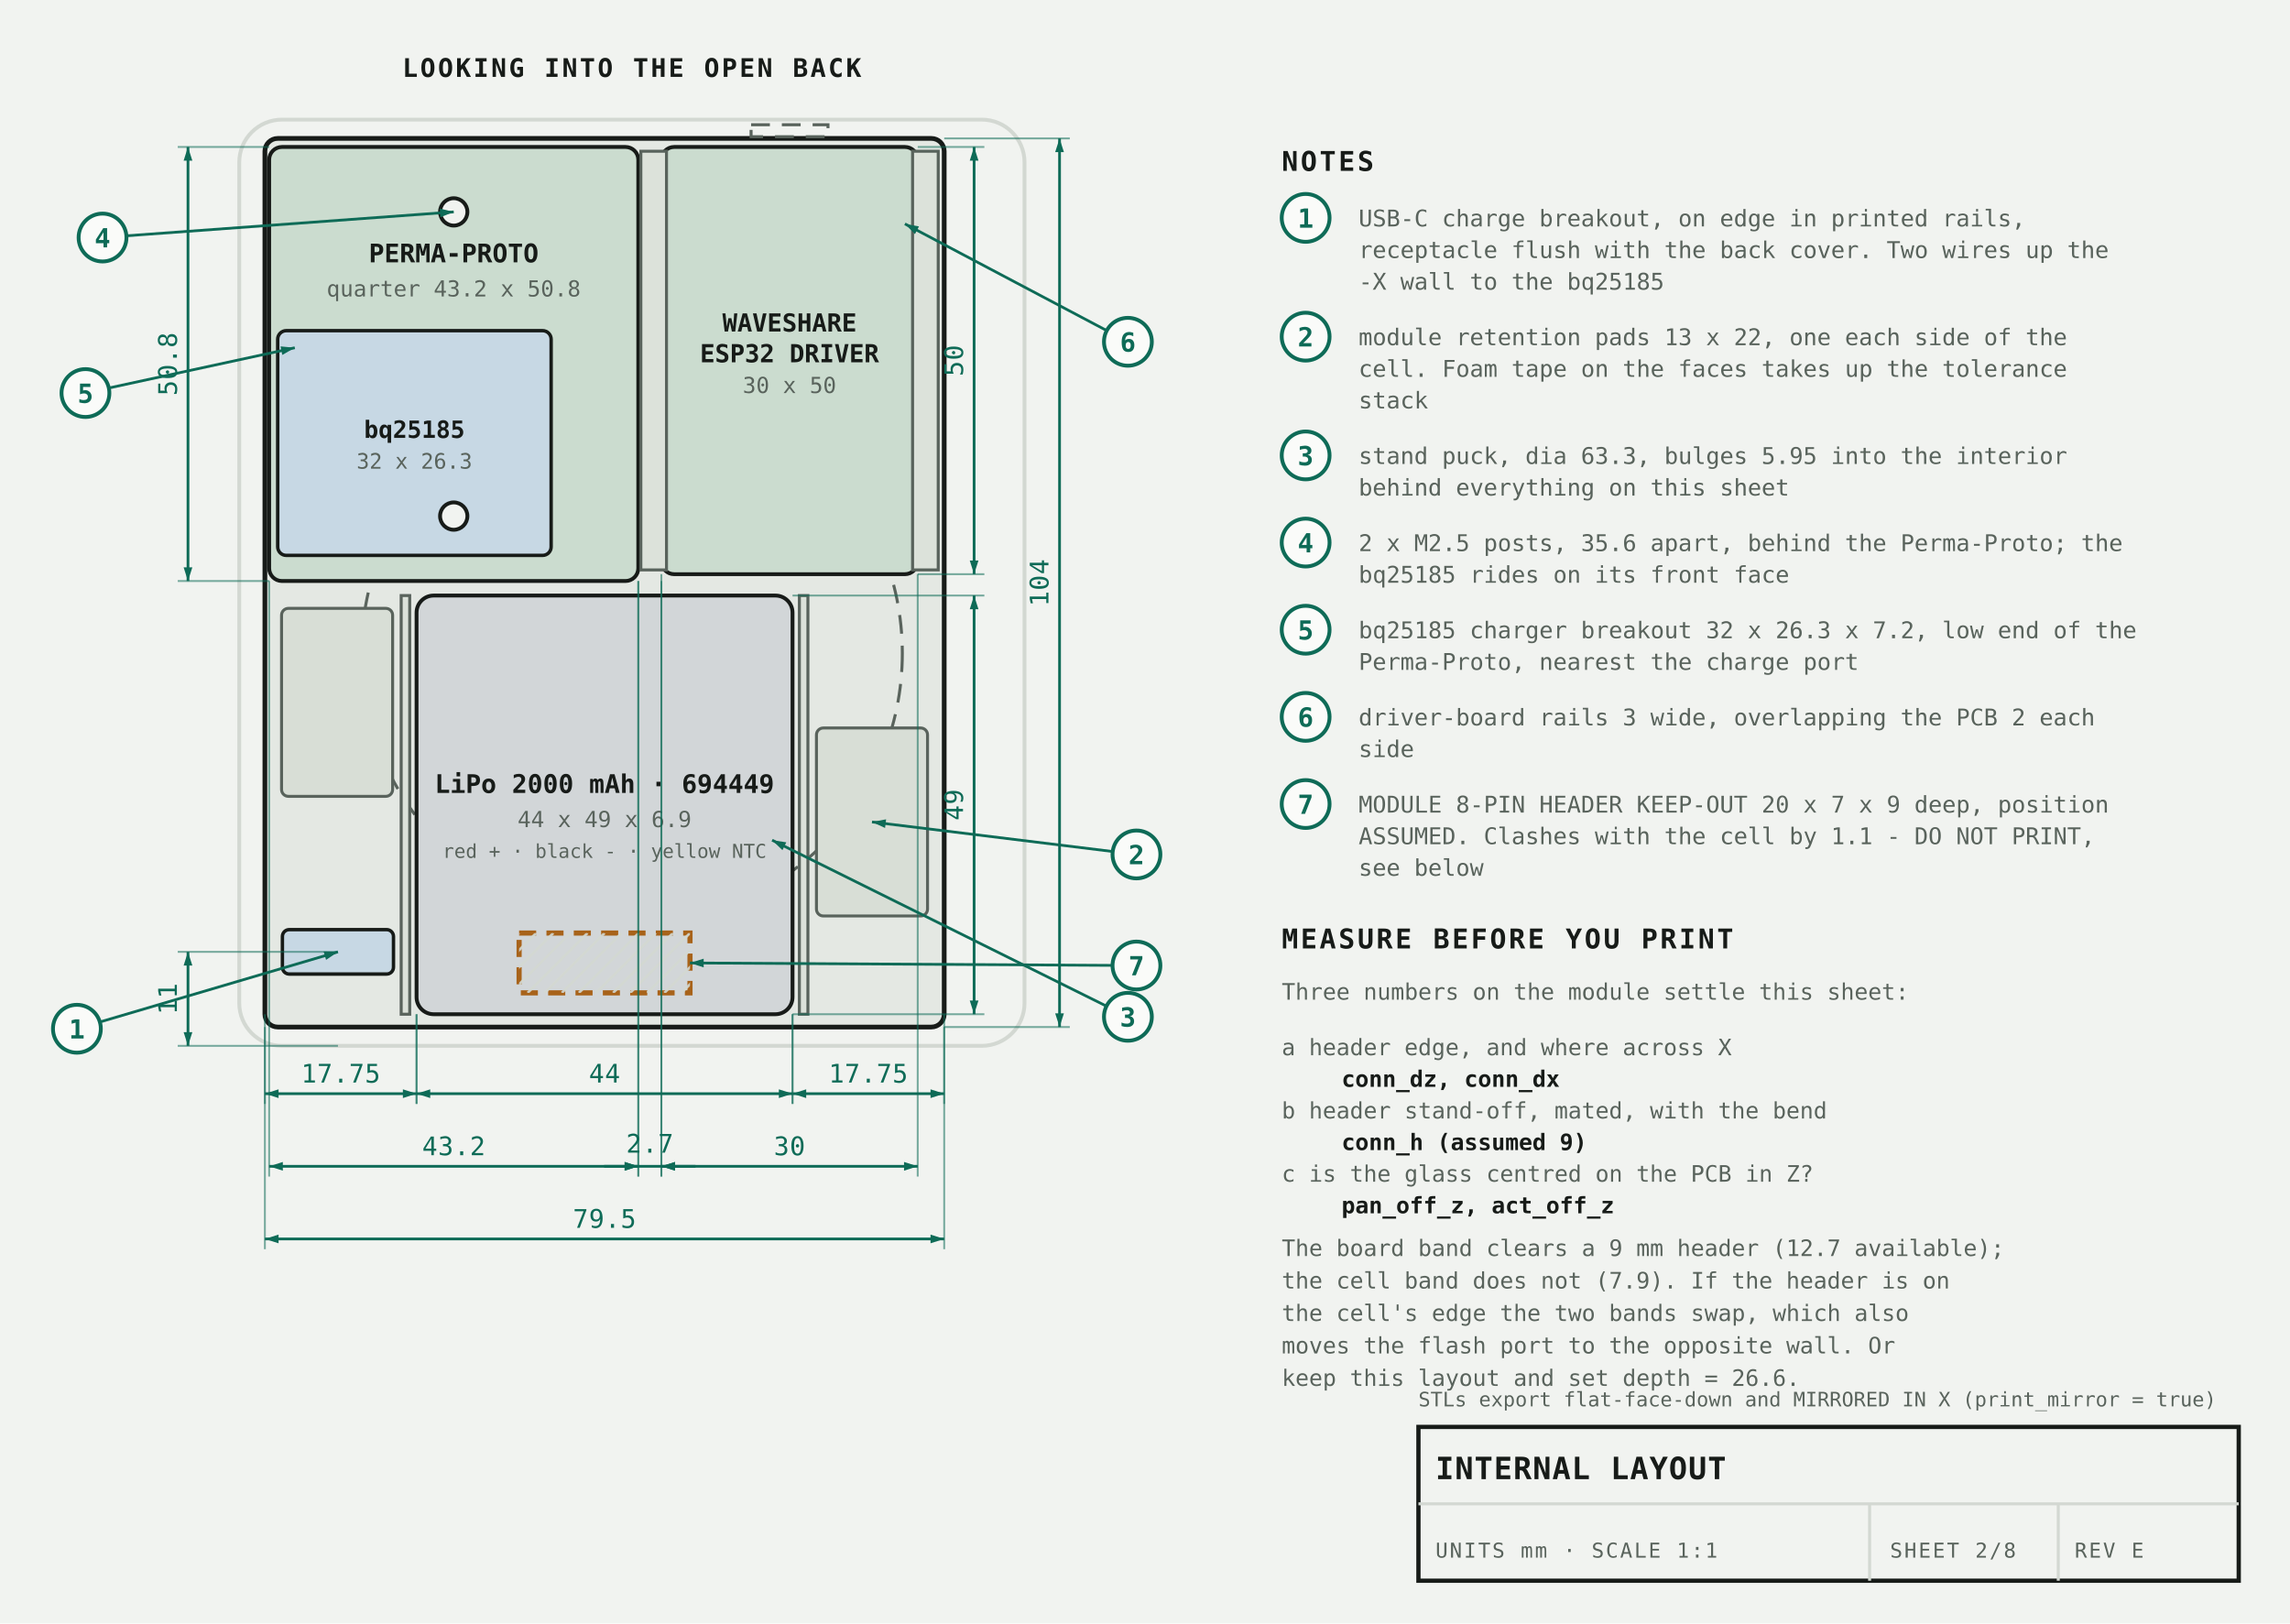
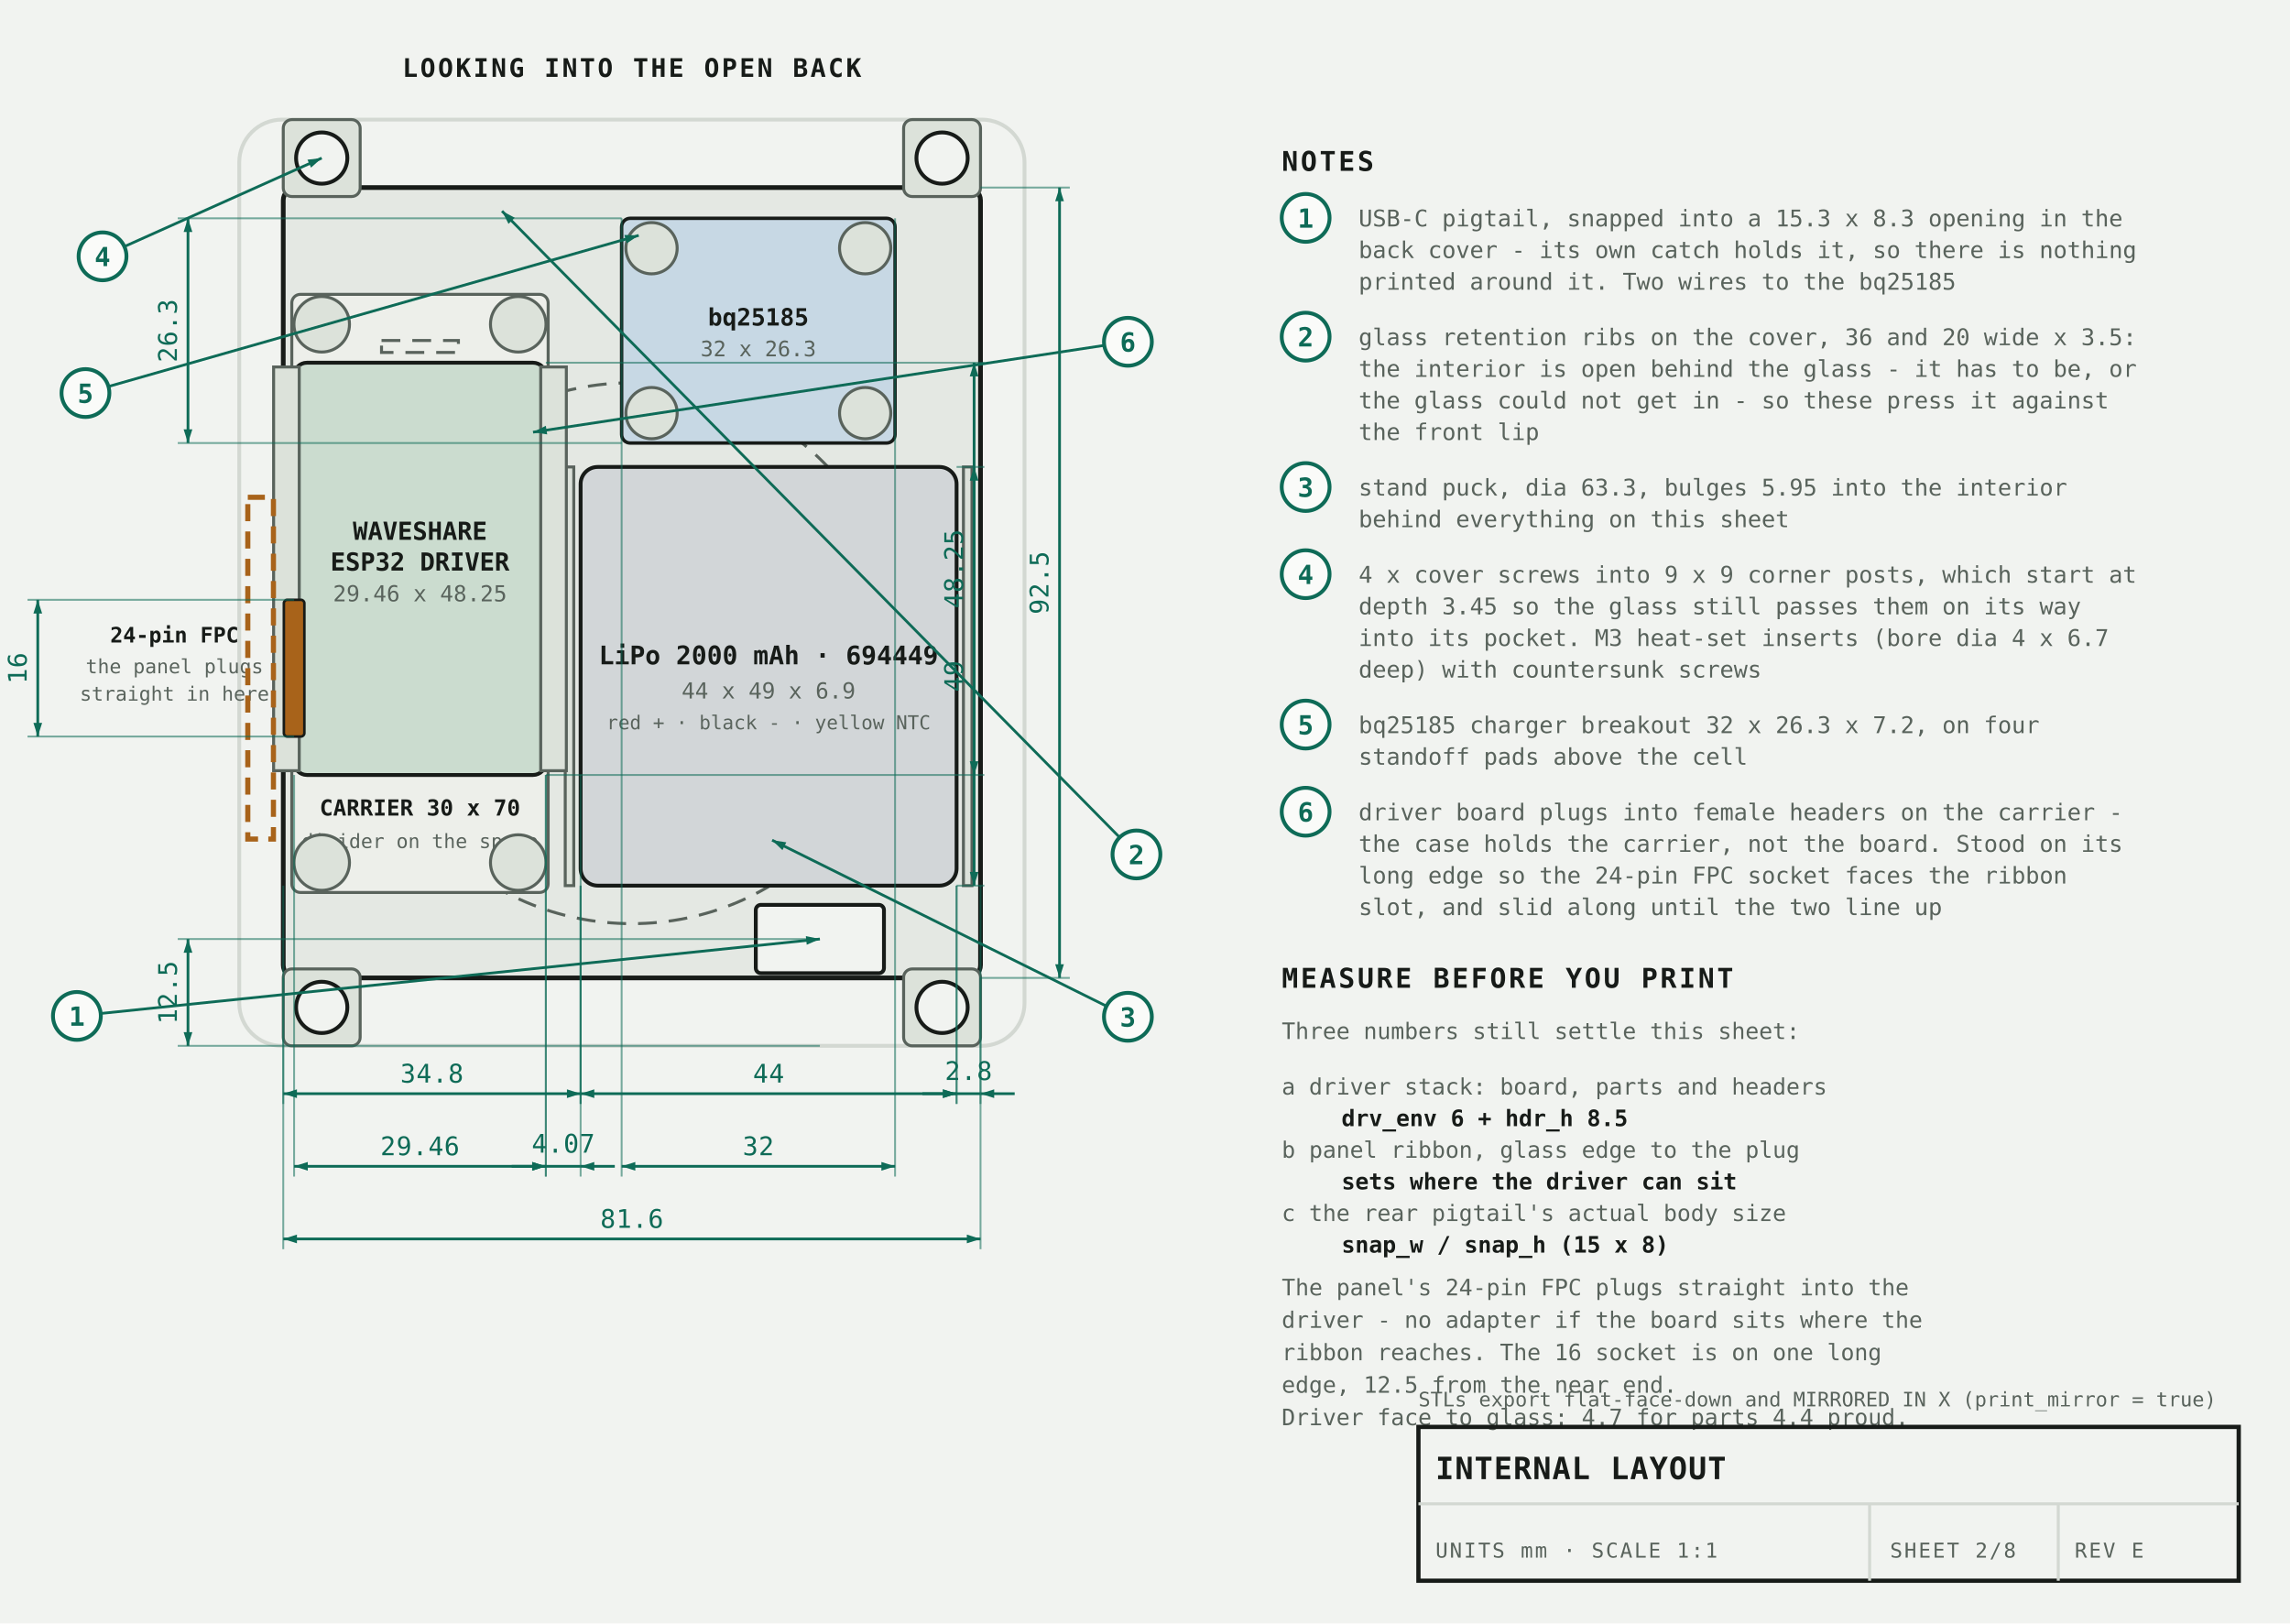
<svg xmlns="http://www.w3.org/2000/svg" class="dwg" width="1072" height="760" id="s2" viewBox="0 0 268 190" role="img">
  <style>
svg{font-family:"IBM Plex Mono",ui-monospace,monospace}
.bg{fill:#F1F3F0;stroke:none}
.part{fill:#E4E8E3;stroke:#171B18;stroke-width:.55}
.edge{fill:none;stroke:#171B18;stroke-width:.5}
.inkline{fill:none;stroke:#171B18;stroke-width:1.1}
.ghost{fill:none;stroke:#D3D8D2;stroke-width:.45}
.hid{fill:none;stroke:#59635C;stroke-width:.35;stroke-dasharray:2.2 1.4}
.cl{fill:none;stroke:#59635C;stroke-width:.28;stroke-dasharray:6 1.6 1 1.6;opacity:.75}
.cut{fill:#F1F3F0;stroke:#171B18;stroke-width:.45}
.ink{fill:#171B18;opacity:.86;stroke:none}
.glass{fill:#D9E4E6;stroke:#171B18;stroke-width:.4}
.pcb{fill:#CBDCCF;stroke:#171B18;stroke-width:.45}
.cell{fill:#D2D6D8;stroke:#171B18;stroke-width:.45}
.chg{fill:#C7D8E4;stroke:#171B18;stroke-width:.4}
.plat{fill:#EDEFEA;stroke:#59635C;stroke-width:.35}
.boss{fill:#DCE2DA;stroke:#59635C;stroke-width:.35}
.pad{fill:#D8DED6;stroke:#59635C;stroke-width:.35}
.voidfill{fill:#E7EAE5;stroke:#59635C;stroke-width:.35}
.warn{fill:none;stroke:#A8631A;stroke-width:.6;stroke-dasharray:2 1.2}
.wire{fill:none;stroke:#171B18;stroke-width:.62;stroke-linejoin:round}
.wire.ntc{stroke:#A8631A}
.clash{fill:#A8631A;fill-opacity:.30;stroke:#A8631A;stroke-width:.7}
.clashtxt{fill:#A8631A;font-weight:600;letter-spacing:.02em}
.res{fill:#FAFBF9;stroke:#171B18;stroke-width:.5}
.leg{stroke:#171B18;stroke-width:2.6;stroke-linecap:round;fill:none}
.table{stroke:#59635C;stroke-width:.6}
.com{fill:#A8631A;stroke:#171B18;stroke-width:.3}
.hl{stroke:#D3D8D2;stroke-width:.3;fill:none}
.hatch{opacity:.9}
.dim{fill:none;stroke:#0E6B57;stroke-width:.32}
.ext{fill:none;stroke:#0E6B57;stroke-width:.22;opacity:.55}
.arrow{fill:#0E6B57;stroke:none}
.dimtxt{fill:#0E6B57;letter-spacing:.02em}
.note{fill:#59635C}
.val{fill:#171B18;font-weight:600}
.val.warn{fill:#A8631A;stroke:none}
.balloon{fill:#FAFBF9;stroke:#0E6B57;stroke-width:.45}
.baltxt{fill:#0E6B57;font-weight:600;text-anchor:middle}
.vlabel{fill:#171B18;font-weight:600;letter-spacing:.09em}
.cmp{fill:#171B18;font-weight:600}
.cmpsub{fill:#59635C}
.tbframe{fill:none;stroke:#171B18;stroke-width:.5}
.tbrule{stroke:#D3D8D2;stroke-width:.35;fill:none}
.tbname{fill:#171B18;font-weight:700;letter-spacing:.03em}
.tbmeta{fill:#59635C;letter-spacing:.09em}
@media (prefers-color-scheme:dark){
svg{font-family:"IBM Plex Mono",ui-monospace,monospace}
.bg{fill:#0F1211;stroke:none}
.part{fill:#232A26;stroke:#E8ECE7;stroke-width:.55}
.edge{fill:none;stroke:#E8ECE7;stroke-width:.5}
.inkline{fill:none;stroke:#E8ECE7;stroke-width:1.1}
.ghost{fill:none;stroke:#2C332E;stroke-width:.45}
.hid{fill:none;stroke:#93A099;stroke-width:.35;stroke-dasharray:2.2 1.4}
.cl{fill:none;stroke:#93A099;stroke-width:.28;stroke-dasharray:6 1.6 1 1.6;opacity:.75}
.cut{fill:#0F1211;stroke:#E8ECE7;stroke-width:.45}
.ink{fill:#E8ECE7;opacity:.86;stroke:none}
.glass{fill:#243233;stroke:#E8ECE7;stroke-width:.4}
.pcb{fill:#1F3327;stroke:#E8ECE7;stroke-width:.45}
.cell{fill:#2A3033;stroke:#E8ECE7;stroke-width:.45}
.chg{fill:#1E2E3A;stroke:#E8ECE7;stroke-width:.4}
.plat{fill:#1C221E;stroke:#93A099;stroke-width:.35}
.boss{fill:#28302B;stroke:#93A099;stroke-width:.35}
.pad{fill:#2A322C;stroke:#93A099;stroke-width:.35}
.voidfill{fill:#101413;stroke:#93A099;stroke-width:.35}
.warn{fill:none;stroke:#E0A64B;stroke-width:.6;stroke-dasharray:2 1.2}
.wire{fill:none;stroke:#E8ECE7;stroke-width:.62;stroke-linejoin:round}
.wire.ntc{stroke:#E0A64B}
.clash{fill:#E0A64B;fill-opacity:.30;stroke:#E0A64B;stroke-width:.7}
.clashtxt{fill:#E0A64B;font-weight:600;letter-spacing:.02em}
.res{fill:#171B18;stroke:#E8ECE7;stroke-width:.5}
.leg{stroke:#E8ECE7;stroke-width:2.6;stroke-linecap:round;fill:none}
.table{stroke:#93A099;stroke-width:.6}
.com{fill:#E0A64B;stroke:#E8ECE7;stroke-width:.3}
.hl{stroke:#2C332E;stroke-width:.3;fill:none}
.hatch{opacity:.9}
.dim{fill:none;stroke:#57CFA9;stroke-width:.32}
.ext{fill:none;stroke:#57CFA9;stroke-width:.22;opacity:.55}
.arrow{fill:#57CFA9;stroke:none}
.dimtxt{fill:#57CFA9;letter-spacing:.02em}
.note{fill:#93A099}
.val{fill:#E8ECE7;font-weight:600}
.val.warn{fill:#E0A64B;stroke:none}
.balloon{fill:#171B18;stroke:#57CFA9;stroke-width:.45}
.baltxt{fill:#57CFA9;font-weight:600;text-anchor:middle}
.vlabel{fill:#E8ECE7;font-weight:600;letter-spacing:.09em}
.cmp{fill:#E8ECE7;font-weight:600}
.cmpsub{fill:#93A099}
.tbframe{fill:none;stroke:#E8ECE7;stroke-width:.5}
.tbrule{stroke:#2C332E;stroke-width:.35;fill:none}
.tbname{fill:#E8ECE7;font-weight:700;letter-spacing:.03em}
.tbmeta{fill:#93A099;letter-spacing:.09em}
}</style>
  <rect class="bg" x="0" y="0" width="268" height="190" />
  <rect class="ghost" x="28.00" y="14.00" width="91.90" height="108.40" rx="5.00" />
-   <rect class="part" x="31.00" y="16.20" width="79.50" height="104.00" rx="1.50" />
+   <rect class="part" x="33.15" y="21.95" width="81.60" height="92.50" rx="1.50" />
  <circle class="hid" cx="73.95" cy="76.45" r="31.65" />
-   <rect class="cell" x="48.75" y="69.70" width="44.00" height="49.00" rx="2.00" />
-   <text class="cmp" x="70.75" y="92.80" text-anchor="middle" font-size="3.0">LiPo 2000 mAh  ·  694449</text>
-   <text class="cmpsub" x="70.75" y="96.80" text-anchor="middle" font-size="2.6">44 x 49 x 6.9</text>
-   <text class="cmpsub" x="70.75" y="100.40" text-anchor="middle" font-size="2.25">red +  ·  black -  ·  yellow NTC</text>
-   <rect class="boss" x="46.95" y="69.70" width="1.00" height="49.00" rx="0.00" />
-   <rect class="boss" x="93.55" y="69.70" width="1.00" height="49.00" rx="0.00" />
-   <rect class="pcb" x="31.50" y="17.20" width="43.20" height="50.80" rx="1.50" />
-   <text class="cmp" x="53.10" y="30.70" text-anchor="middle" font-size="3.0">PERMA-PROTO</text>
-   <text class="cmpsub" x="53.10" y="34.70" text-anchor="middle" font-size="2.6">quarter 43.2 x 50.8</text>
-   <rect class="chg" x="32.50" y="38.70" width="32.00" height="26.30" rx="1.00" />
-   <text class="cmp" x="48.50" y="51.25" text-anchor="middle" font-size="2.8">bq25185</text>
-   <text class="cmpsub" x="48.50" y="54.85" text-anchor="middle" font-size="2.5">32 x 26.3</text>
-   <circle class="cut" cx="53.10" cy="60.40" r="1.60" />
-   <circle class="cut" cx="53.10" cy="24.80" r="1.60" />
-   <rect class="pcb" x="77.40" y="17.20" width="30.00" height="50.00" rx="1.50" />
-   <text class="cmp" x="92.40" y="38.80" text-anchor="middle" font-size="2.9">WAVESHARE</text>
-   <text class="cmp" x="92.40" y="42.40" text-anchor="middle" font-size="2.9">ESP32 DRIVER</text>
-   <text class="cmpsub" x="92.40" y="46.00" text-anchor="middle" font-size="2.6">30 x 50</text>
-   <rect class="hid" x="87.90" y="14.60" width="9.00" height="1.40" rx="0.00" />
-   <rect class="boss" x="75.00" y="17.70" width="3.00" height="49.00" rx="0.00" />
-   <rect class="boss" x="106.80" y="17.70" width="3.00" height="49.00" rx="0.00" />
-   <rect class="pad" x="32.95" y="71.20" width="13.00" height="22.00" rx="0.80" />
-   <rect class="pad" x="95.55" y="85.20" width="13.00" height="22.00" rx="0.80" />
-   <rect class="chg" x="33.05" y="108.80" width="13.00" height="5.20" rx="0.80" />
-   <rect class="warn" x="60.75" y="109.20" width="20.00" height="7.00" rx="0.00" />
-   <g class="hatch" clip-path="url(#c52214)">
-     <clipPath id="c52214">
-       <rect x="60.75" y="109.20" width="20.00" height="7.00" />
-     </clipPath>
-     <line class="hl" x1="53.75" y1="116.20" x2="60.75" y2="109.20" />
-     <line class="hl" x1="55.75" y1="116.20" x2="62.75" y2="109.20" />
-     <line class="hl" x1="57.75" y1="116.20" x2="64.75" y2="109.20" />
-     <line class="hl" x1="59.75" y1="116.20" x2="66.75" y2="109.20" />
-     <line class="hl" x1="61.75" y1="116.20" x2="68.75" y2="109.20" />
-     <line class="hl" x1="63.75" y1="116.20" x2="70.75" y2="109.20" />
-     <line class="hl" x1="65.75" y1="116.20" x2="72.75" y2="109.20" />
-     <line class="hl" x1="67.75" y1="116.20" x2="74.75" y2="109.20" />
-     <line class="hl" x1="69.75" y1="116.20" x2="76.75" y2="109.20" />
-     <line class="hl" x1="71.75" y1="116.20" x2="78.75" y2="109.20" />
-     <line class="hl" x1="73.75" y1="116.20" x2="80.75" y2="109.20" />
-     <line class="hl" x1="75.75" y1="116.20" x2="82.75" y2="109.20" />
-     <line class="hl" x1="77.75" y1="116.20" x2="84.75" y2="109.20" />
-     <line class="hl" x1="79.75" y1="116.20" x2="86.75" y2="109.20" />
-   </g>
-   <line class="ext" x1="31.00" y1="118.70" x2="31.00" y2="129.20" />
-   <line class="ext" x1="48.75" y1="118.70" x2="48.75" y2="129.20" />
-   <line class="dim" x1="31.00" y1="128.00" x2="48.75" y2="128.00" />
-   <path class="arrow" d="M31.00,128.00 L32.60,127.49 L32.60,128.51 Z" />
-   <path class="arrow" d="M48.75,128.00 L47.15,128.51 L47.15,127.49 Z" />
-   <text class="dimtxt" x="39.88" y="126.70" text-anchor="middle" font-size="3.0">17.75</text>
-   <line class="ext" x1="48.75" y1="118.70" x2="48.75" y2="129.20" />
-   <line class="ext" x1="92.75" y1="118.70" x2="92.75" y2="129.20" />
-   <line class="dim" x1="48.75" y1="128.00" x2="92.75" y2="128.00" />
-   <path class="arrow" d="M48.75,128.00 L50.35,127.49 L50.35,128.51 Z" />
-   <path class="arrow" d="M92.75,128.00 L91.15,128.51 L91.15,127.49 Z" />
-   <text class="dimtxt" x="70.75" y="126.70" text-anchor="middle" font-size="3.0">44</text>
-   <line class="ext" x1="92.75" y1="118.70" x2="92.75" y2="129.20" />
-   <line class="ext" x1="110.50" y1="118.70" x2="110.50" y2="129.20" />
-   <line class="dim" x1="92.75" y1="128.00" x2="110.50" y2="128.00" />
-   <path class="arrow" d="M92.75,128.00 L94.35,127.49 L94.35,128.51 Z" />
-   <path class="arrow" d="M110.50,128.00 L108.90,128.51 L108.90,127.49 Z" />
-   <text class="dimtxt" x="101.62" y="126.70" text-anchor="middle" font-size="3.0">17.75</text>
-   <line class="ext" x1="31.50" y1="68.00" x2="31.50" y2="137.70" />
-   <line class="ext" x1="74.70" y1="68.00" x2="74.70" y2="137.70" />
-   <line class="dim" x1="31.50" y1="136.50" x2="74.70" y2="136.50" />
-   <path class="arrow" d="M31.50,136.50 L33.10,135.99 L33.10,137.01 Z" />
-   <path class="arrow" d="M74.70,136.50 L73.10,137.01 L73.10,135.99 Z" />
-   <text class="dimtxt" x="53.10" y="135.20" text-anchor="middle" font-size="3.0">43.2</text>
-   <line class="ext" x1="74.70" y1="68.00" x2="74.70" y2="137.70" />
-   <line class="ext" x1="77.40" y1="68.00" x2="77.40" y2="137.70" />
-   <line class="dim" x1="74.70" y1="136.50" x2="77.40" y2="136.50" />
-   <line class="dim" x1="70.70" y1="136.50" x2="74.70" y2="136.50" />
-   <line class="dim" x1="77.40" y1="136.50" x2="81.40" y2="136.50" />
-   <path class="arrow" d="M74.70,136.50 L73.10,137.01 L73.10,135.99 Z" />
-   <path class="arrow" d="M77.40,136.50 L79.00,135.99 L79.00,137.01 Z" />
-   <text class="dimtxt" x="76.05" y="134.90" text-anchor="middle" font-size="3.0">2.7</text>
-   <line class="ext" x1="77.40" y1="67.20" x2="77.40" y2="137.70" />
-   <line class="ext" x1="107.40" y1="67.20" x2="107.40" y2="137.70" />
-   <line class="dim" x1="77.40" y1="136.50" x2="107.40" y2="136.50" />
-   <path class="arrow" d="M77.40,136.50 L79.00,135.99 L79.00,137.01 Z" />
-   <path class="arrow" d="M107.40,136.50 L105.80,137.01 L105.80,135.99 Z" />
-   <text class="dimtxt" x="92.40" y="135.20" text-anchor="middle" font-size="3.0">30</text>
-   <line class="ext" x1="31.00" y1="120.20" x2="31.00" y2="146.20" />
-   <line class="ext" x1="110.50" y1="120.20" x2="110.50" y2="146.20" />
-   <line class="dim" x1="31.00" y1="145.00" x2="110.50" y2="145.00" />
-   <path class="arrow" d="M31.00,145.00 L32.60,144.49 L32.60,145.51 Z" />
-   <path class="arrow" d="M110.50,145.00 L108.90,145.51 L108.90,144.49 Z" />
-   <text class="dimtxt" x="70.75" y="143.70" text-anchor="middle" font-size="3.0">79.5</text>
-   <line class="ext" x1="31.50" y1="17.20" x2="20.80" y2="17.20" />
-   <line class="ext" x1="31.50" y1="68.00" x2="20.80" y2="68.00" />
-   <line class="dim" x1="22.00" y1="17.20" x2="22.00" y2="68.00" />
-   <path class="arrow" d="M22.00,17.20 L22.51,18.80 L21.49,18.80 Z" />
-   <path class="arrow" d="M22.00,68.00 L21.49,66.40 L22.51,66.40 Z" />
-   <text class="dimtxt" x="20.70" y="42.60" text-anchor="middle" font-size="3.0" transform="rotate(-90 20.70 42.60)">50.8</text>
-   <line class="ext" x1="39.55" y1="111.40" x2="20.80" y2="111.40" />
-   <line class="ext" x1="39.55" y1="122.40" x2="20.80" y2="122.40" />
-   <line class="dim" x1="22.00" y1="111.40" x2="22.00" y2="122.40" />
-   <path class="arrow" d="M22.00,111.40 L22.51,113.00 L21.49,113.00 Z" />
+   <rect class="cell" x="67.95" y="54.65" width="44.00" height="49.00" rx="2.00" />
+   <text class="cmp" x="89.95" y="77.75" text-anchor="middle" font-size="3.0">LiPo 2000 mAh  ·  694449</text>
+   <text class="cmpsub" x="89.95" y="81.75" text-anchor="middle" font-size="2.6">44 x 49 x 6.9</text>
+   <text class="cmpsub" x="89.95" y="85.35" text-anchor="middle" font-size="2.25">red +  ·  black -  ·  yellow NTC</text>
+   <rect class="boss" x="66.15" y="54.65" width="1.00" height="49.00" rx="0.00" />
+   <rect class="boss" x="112.75" y="54.65" width="1.00" height="49.00" rx="0.00" />
+   <rect class="chg" x="72.75" y="25.55" width="32.00" height="26.30" rx="1.00" />
+   <text class="cmp" x="88.75" y="38.10" text-anchor="middle" font-size="2.8">bq25185</text>
+   <text class="cmpsub" x="88.75" y="41.70" text-anchor="middle" font-size="2.5">32 x 26.3</text>
+   <circle class="boss" cx="76.25" cy="48.35" r="3.00" />
+   <circle class="boss" cx="76.25" cy="29.05" r="3.00" />
+   <circle class="boss" cx="101.25" cy="48.35" r="3.00" />
+   <circle class="boss" cx="101.25" cy="29.05" r="3.00" />
+   <rect class="plat" x="34.15" y="34.45" width="30.00" height="70.00" rx="1.00" />
+   <text class="cmp" x="49.15" y="95.45" text-anchor="middle" font-size="2.6">CARRIER 30 x 70</text>
+   <text class="cmpsub" x="49.15" y="99.25" text-anchor="middle" font-size="2.3">divider on the spare</text>
+   <circle class="boss" cx="37.65" cy="100.95" r="3.25" />
+   <circle class="boss" cx="37.65" cy="37.95" r="3.25" />
+   <circle class="boss" cx="60.65" cy="100.95" r="3.25" />
+   <circle class="boss" cx="60.65" cy="37.95" r="3.25" />
+   <rect class="pcb" x="34.42" y="42.45" width="29.46" height="48.25" rx="1.50" />
+   <text class="cmp" x="49.15" y="63.18" text-anchor="middle" font-size="2.9">WAVESHARE</text>
+   <text class="cmp" x="49.15" y="66.78" text-anchor="middle" font-size="2.9">ESP32 DRIVER</text>
+   <text class="cmpsub" x="49.15" y="70.38" text-anchor="middle" font-size="2.6">29.46 x 48.25</text>
+   <rect class="hid" x="44.65" y="39.85" width="9.00" height="1.40" rx="0.00" />
+   <rect class="boss" x="32.02" y="42.95" width="3.00" height="47.25" rx="0.00" />
+   <rect class="boss" x="63.28" y="42.95" width="3.00" height="47.25" rx="0.00" />
+   <rect class="com" x="33.22" y="70.20" width="2.40" height="16.00" rx="0.40" />
+   <text class="cmp" x="20.42" y="75.20" text-anchor="middle" font-size="2.5">24-pin FPC</text>
+   <text class="cmpsub" x="20.42" y="78.80" text-anchor="middle" font-size="2.3">the panel plugs</text>
+   <text class="cmpsub" x="20.42" y="82.00" text-anchor="middle" font-size="2.3">straight in here</text>
+   <rect class="warn" x="29.00" y="58.20" width="3.00" height="40.00" rx="0.00" />
+   <line class="ext" x1="34.42" y1="70.20" x2="3.22" y2="70.20" />
+   <line class="ext" x1="34.42" y1="86.20" x2="3.22" y2="86.20" />
+   <line class="dim" x1="4.42" y1="70.20" x2="4.42" y2="86.20" />
+   <path class="arrow" d="M4.42,70.20 L4.93,71.80 L3.91,71.80 Z" />
+   <path class="arrow" d="M4.42,86.20 L3.91,84.60 L4.93,84.60 Z" />
+   <text class="dimtxt" x="3.12" y="78.20" text-anchor="middle" font-size="3.0" transform="rotate(-90 3.12 78.20)">16</text>
+   <rect class="boss" x="33.15" y="113.40" width="9.00" height="9.00" rx="1.00" />
+   <circle class="cut" cx="37.65" cy="117.90" r="3.00" />
+   <rect class="boss" x="105.75" y="113.40" width="9.00" height="9.00" rx="1.00" />
+   <circle class="cut" cx="110.25" cy="117.90" r="3.00" />
+   <rect class="boss" x="33.15" y="14.00" width="9.00" height="9.00" rx="1.00" />
+   <circle class="cut" cx="37.65" cy="18.50" r="3.00" />
+   <rect class="boss" x="105.75" y="14.00" width="9.00" height="9.00" rx="1.00" />
+   <circle class="cut" cx="110.25" cy="18.50" r="3.00" />
+   <rect class="cut" x="88.45" y="105.90" width="15.00" height="8.00" rx="0.60" />
+   <line class="ext" x1="33.15" y1="103.65" x2="33.15" y2="129.20" />
+   <line class="ext" x1="67.95" y1="103.65" x2="67.95" y2="129.20" />
+   <line class="dim" x1="33.15" y1="128.00" x2="67.95" y2="128.00" />
+   <path class="arrow" d="M33.15,128.00 L34.75,127.49 L34.75,128.51 Z" />
+   <path class="arrow" d="M67.95,128.00 L66.35,128.51 L66.35,127.49 Z" />
+   <text class="dimtxt" x="50.55" y="126.70" text-anchor="middle" font-size="3.0">34.8</text>
+   <line class="ext" x1="67.95" y1="103.65" x2="67.95" y2="129.20" />
+   <line class="ext" x1="111.95" y1="103.65" x2="111.95" y2="129.20" />
+   <line class="dim" x1="67.95" y1="128.00" x2="111.95" y2="128.00" />
+   <path class="arrow" d="M67.95,128.00 L69.55,127.49 L69.55,128.51 Z" />
+   <path class="arrow" d="M111.95,128.00 L110.35,128.51 L110.35,127.49 Z" />
+   <text class="dimtxt" x="89.95" y="126.70" text-anchor="middle" font-size="3.0">44</text>
+   <line class="ext" x1="111.95" y1="103.65" x2="111.95" y2="129.20" />
+   <line class="ext" x1="114.75" y1="103.65" x2="114.75" y2="129.20" />
+   <line class="dim" x1="111.95" y1="128.00" x2="114.75" y2="128.00" />
+   <line class="dim" x1="107.95" y1="128.00" x2="111.95" y2="128.00" />
+   <line class="dim" x1="114.75" y1="128.00" x2="118.75" y2="128.00" />
+   <path class="arrow" d="M111.95,128.00 L110.35,128.51 L110.35,127.49 Z" />
+   <path class="arrow" d="M114.75,128.00 L116.35,127.49 L116.35,128.51 Z" />
+   <text class="dimtxt" x="113.35" y="126.40" text-anchor="middle" font-size="3.0">2.8</text>
+   <line class="ext" x1="34.42" y1="90.70" x2="34.42" y2="137.70" />
+   <line class="ext" x1="63.88" y1="90.70" x2="63.88" y2="137.70" />
+   <line class="dim" x1="34.42" y1="136.50" x2="63.88" y2="136.50" />
+   <path class="arrow" d="M34.42,136.50 L36.02,135.99 L36.02,137.01 Z" />
+   <path class="arrow" d="M63.88,136.50 L62.28,137.01 L62.28,135.99 Z" />
+   <text class="dimtxt" x="49.15" y="135.20" text-anchor="middle" font-size="3.0">29.46</text>
+   <line class="ext" x1="63.88" y1="90.70" x2="63.88" y2="137.70" />
+   <line class="ext" x1="67.95" y1="90.70" x2="67.95" y2="137.70" />
+   <line class="dim" x1="63.88" y1="136.50" x2="67.95" y2="136.50" />
+   <line class="dim" x1="59.88" y1="136.50" x2="63.88" y2="136.50" />
+   <line class="dim" x1="67.95" y1="136.50" x2="71.95" y2="136.50" />
+   <path class="arrow" d="M63.88,136.50 L62.28,137.01 L62.28,135.99 Z" />
+   <path class="arrow" d="M67.95,136.50 L69.55,135.99 L69.55,137.01 Z" />
+   <text class="dimtxt" x="65.92" y="134.90" text-anchor="middle" font-size="3.0">4.07</text>
+   <line class="ext" x1="72.75" y1="25.55" x2="72.75" y2="137.70" />
+   <line class="ext" x1="104.75" y1="25.55" x2="104.75" y2="137.70" />
+   <line class="dim" x1="72.75" y1="136.50" x2="104.75" y2="136.50" />
+   <path class="arrow" d="M72.75,136.50 L74.35,135.99 L74.35,137.01 Z" />
+   <path class="arrow" d="M104.75,136.50 L103.15,137.01 L103.15,135.99 Z" />
+   <text class="dimtxt" x="88.75" y="135.20" text-anchor="middle" font-size="3.0">32</text>
+   <line class="ext" x1="33.15" y1="114.45" x2="33.15" y2="146.20" />
+   <line class="ext" x1="114.75" y1="114.45" x2="114.75" y2="146.20" />
+   <line class="dim" x1="33.15" y1="145.00" x2="114.75" y2="145.00" />
+   <path class="arrow" d="M33.15,145.00 L34.75,144.49 L34.75,145.51 Z" />
+   <path class="arrow" d="M114.75,145.00 L113.15,145.51 L113.15,144.49 Z" />
+   <text class="dimtxt" x="73.95" y="143.70" text-anchor="middle" font-size="3.0">81.6</text>
+   <line class="ext" x1="72.75" y1="25.55" x2="20.80" y2="25.55" />
+   <line class="ext" x1="72.75" y1="51.85" x2="20.80" y2="51.85" />
+   <line class="dim" x1="22.00" y1="25.55" x2="22.00" y2="51.85" />
+   <path class="arrow" d="M22.00,25.55 L22.51,27.15 L21.49,27.15 Z" />
+   <path class="arrow" d="M22.00,51.85 L21.49,50.25 L22.51,50.25 Z" />
+   <text class="dimtxt" x="20.70" y="38.70" text-anchor="middle" font-size="3.0" transform="rotate(-90 20.70 38.70)">26.3</text>
+   <line class="ext" x1="95.95" y1="109.90" x2="20.80" y2="109.90" />
+   <line class="ext" x1="95.95" y1="122.40" x2="20.80" y2="122.40" />
+   <line class="dim" x1="22.00" y1="109.90" x2="22.00" y2="122.40" />
+   <path class="arrow" d="M22.00,109.90 L22.51,111.50 L21.49,111.50 Z" />
  <path class="arrow" d="M22.00,122.40 L21.49,120.80 L22.51,120.80 Z" />
-   <text class="dimtxt" x="20.70" y="116.90" text-anchor="middle" font-size="3.0" transform="rotate(-90 20.70 116.90)">11</text>
-   <line class="ext" x1="107.40" y1="17.20" x2="115.20" y2="17.20" />
-   <line class="ext" x1="107.40" y1="67.20" x2="115.20" y2="67.20" />
-   <line class="dim" x1="114.00" y1="17.20" x2="114.00" y2="67.20" />
-   <path class="arrow" d="M114.00,17.20 L114.51,18.80 L113.49,18.80 Z" />
-   <path class="arrow" d="M114.00,67.20 L113.49,65.60 L114.51,65.60 Z" />
-   <text class="dimtxt" x="112.70" y="42.20" text-anchor="middle" font-size="3.0" transform="rotate(-90 112.70 42.20)">50</text>
-   <line class="ext" x1="92.75" y1="69.70" x2="115.20" y2="69.70" />
-   <line class="ext" x1="92.75" y1="118.70" x2="115.20" y2="118.70" />
-   <line class="dim" x1="114.00" y1="69.70" x2="114.00" y2="118.70" />
-   <path class="arrow" d="M114.00,69.70 L114.51,71.30 L113.49,71.30 Z" />
-   <path class="arrow" d="M114.00,118.70 L113.49,117.10 L114.51,117.10 Z" />
-   <text class="dimtxt" x="112.70" y="94.20" text-anchor="middle" font-size="3.0" transform="rotate(-90 112.70 94.20)">49</text>
-   <line class="ext" x1="110.50" y1="16.20" x2="125.20" y2="16.20" />
-   <line class="ext" x1="110.50" y1="120.20" x2="125.20" y2="120.20" />
-   <line class="dim" x1="124.00" y1="16.20" x2="124.00" y2="120.20" />
-   <path class="arrow" d="M124.00,16.20 L124.51,17.80 L123.49,17.80 Z" />
-   <path class="arrow" d="M124.00,120.20 L123.49,118.60 L124.51,118.60 Z" />
-   <text class="dimtxt" x="122.70" y="68.20" text-anchor="middle" font-size="3.0" transform="rotate(-90 122.70 68.20)">104</text>
-   <line class="dim" x1="39.55" y1="111.40" x2="9.00" y2="120.40" />
-   <path class="arrow" d="M39.55,111.40 L38.16,112.34 L37.87,111.36 Z" />
-   <circle class="balloon" cx="9.00" cy="120.40" r="2.80" />
-   <text class="baltxt" x="9.00" y="121.55" text-anchor="middle" font-size="3.1">1</text>
-   <line class="dim" x1="102.05" y1="96.20" x2="133.00" y2="100.00" />
-   <path class="arrow" d="M102.05,96.20 L103.70,95.89 L103.58,96.90 Z" />
+   <text class="dimtxt" x="20.70" y="116.15" text-anchor="middle" font-size="3.0" transform="rotate(-90 20.70 116.15)">12.5</text>
+   <line class="ext" x1="63.88" y1="42.45" x2="115.20" y2="42.45" />
+   <line class="ext" x1="63.88" y1="90.70" x2="115.20" y2="90.70" />
+   <line class="dim" x1="114.00" y1="42.45" x2="114.00" y2="90.70" />
+   <path class="arrow" d="M114.00,42.45 L114.51,44.05 L113.49,44.05 Z" />
+   <path class="arrow" d="M114.00,90.70 L113.49,89.10 L114.51,89.10 Z" />
+   <text class="dimtxt" x="112.70" y="66.58" text-anchor="middle" font-size="3.0" transform="rotate(-90 112.70 66.58)">48.25</text>
+   <line class="ext" x1="111.95" y1="54.65" x2="115.20" y2="54.65" />
+   <line class="ext" x1="111.95" y1="103.65" x2="115.20" y2="103.65" />
+   <line class="dim" x1="114.00" y1="54.65" x2="114.00" y2="103.65" />
+   <path class="arrow" d="M114.00,54.65 L114.51,56.25 L113.49,56.25 Z" />
+   <path class="arrow" d="M114.00,103.65 L113.49,102.05 L114.51,102.05 Z" />
+   <text class="dimtxt" x="112.70" y="79.15" text-anchor="middle" font-size="3.0" transform="rotate(-90 112.70 79.15)">49</text>
+   <line class="ext" x1="114.75" y1="21.95" x2="125.20" y2="21.95" />
+   <line class="ext" x1="114.75" y1="114.45" x2="125.20" y2="114.45" />
+   <line class="dim" x1="124.00" y1="21.95" x2="124.00" y2="114.45" />
+   <path class="arrow" d="M124.00,21.95 L124.51,23.55 L123.49,23.55 Z" />
+   <path class="arrow" d="M124.00,114.45 L123.49,112.85 L124.51,112.85 Z" />
+   <text class="dimtxt" x="122.70" y="68.20" text-anchor="middle" font-size="3.0" transform="rotate(-90 122.70 68.20)">92.5</text>
+   <line class="dim" x1="95.95" y1="109.90" x2="9.00" y2="118.90" />
+   <path class="arrow" d="M95.95,109.90 L94.41,110.57 L94.31,109.56 Z" />
+   <circle class="balloon" cx="9.00" cy="118.90" r="2.80" />
+   <text class="baltxt" x="9.00" y="120.05" text-anchor="middle" font-size="3.1">1</text>
+   <line class="dim" x1="58.75" y1="24.70" x2="133.00" y2="100.00" />
+   <path class="arrow" d="M58.75,24.70 L60.24,25.48 L59.51,26.20 Z" />
  <circle class="balloon" cx="133.00" cy="100.00" r="2.80" />
  <text class="baltxt" x="133.00" y="101.15" text-anchor="middle" font-size="3.1">2</text>
  <line class="dim" x1="90.36" y1="98.33" x2="132.00" y2="119.00" />
  <path class="arrow" d="M90.36,98.33 L92.02,98.58 L91.57,99.50 Z" />
  <circle class="balloon" cx="132.00" cy="119.00" r="2.80" />
  <text class="baltxt" x="132.00" y="120.15" text-anchor="middle" font-size="3.1">3</text>
-   <line class="dim" x1="53.10" y1="24.80" x2="12.00" y2="27.80" />
-   <path class="arrow" d="M53.10,24.80 L51.54,25.43 L51.47,24.41 Z" />
-   <circle class="balloon" cx="12.00" cy="27.80" r="2.80" />
-   <text class="baltxt" x="12.00" y="28.95" text-anchor="middle" font-size="3.1">4</text>
-   <line class="dim" x1="34.50" y1="40.70" x2="10.00" y2="46.00" />
-   <path class="arrow" d="M34.50,40.70 L33.04,41.54 L32.83,40.54 Z" />
+   <line class="dim" x1="37.65" y1="18.50" x2="12.00" y2="30.00" />
+   <path class="arrow" d="M37.65,18.50 L36.40,19.62 L35.98,18.69 Z" />
+   <circle class="balloon" cx="12.00" cy="30.00" r="2.80" />
+   <text class="baltxt" x="12.00" y="31.15" text-anchor="middle" font-size="3.1">4</text>
+   <line class="dim" x1="74.75" y1="27.55" x2="10.00" y2="46.00" />
+   <path class="arrow" d="M74.75,27.55 L73.35,28.48 L73.07,27.50 Z" />
  <circle class="balloon" cx="10.00" cy="46.00" r="2.80" />
  <text class="baltxt" x="10.00" y="47.15" text-anchor="middle" font-size="3.1">5</text>
-   <line class="dim" x1="105.90" y1="26.20" x2="132.00" y2="40.00" />
-   <path class="arrow" d="M105.90,26.20 L107.55,26.50 L107.08,27.40 Z" />
+   <line class="dim" x1="62.38" y1="50.58" x2="132.00" y2="40.00" />
+   <path class="arrow" d="M62.38,50.58 L63.88,49.83 L64.04,50.84 Z" />
  <circle class="balloon" cx="132.00" cy="40.00" r="2.80" />
  <text class="baltxt" x="132.00" y="41.15" text-anchor="middle" font-size="3.1">6</text>
-   <line class="dim" x1="80.75" y1="112.70" x2="133.00" y2="113.00" />
-   <path class="arrow" d="M80.75,112.70 L82.35,112.20 L82.35,113.22 Z" />
-   <circle class="balloon" cx="133.00" cy="113.00" r="2.80" />
-   <text class="baltxt" x="133.00" y="114.15" text-anchor="middle" font-size="3.1">7</text>
  <text class="vlabel" x="73.95" y="9.00" text-anchor="middle" font-size="3.0">LOOKING INTO THE OPEN BACK</text>
  <text class="vlabel" x="150.00" y="20.00" text-anchor="start" font-size="3.2">NOTES</text>
  <circle class="balloon" cx="152.80" cy="25.50" r="2.80" />
  <text class="baltxt" x="152.80" y="26.65" text-anchor="middle" font-size="3.1">1</text>
-   <text class="note" x="159.00" y="26.50" text-anchor="start" font-size="2.7">USB-C charge breakout, on edge in printed rails,</text>
-   <text class="note" x="159.00" y="30.20" text-anchor="start" font-size="2.7">receptacle flush with the back cover. Two wires up the</text>
-   <text class="note" x="159.00" y="33.90" text-anchor="start" font-size="2.7">-X wall to the bq25185</text>
+   <text class="note" x="159.00" y="26.50" text-anchor="start" font-size="2.7">USB-C pigtail, snapped into a 15.3 x 8.3 opening in the</text>
+   <text class="note" x="159.00" y="30.20" text-anchor="start" font-size="2.7">back cover - its own catch holds it, so there is nothing</text>
+   <text class="note" x="159.00" y="33.90" text-anchor="start" font-size="2.7">printed around it. Two wires to the bq25185</text>
  <circle class="balloon" cx="152.80" cy="39.40" r="2.80" />
  <text class="baltxt" x="152.80" y="40.55" text-anchor="middle" font-size="3.1">2</text>
-   <text class="note" x="159.00" y="40.40" text-anchor="start" font-size="2.7">module retention pads 13 x 22, one each side of the</text>
-   <text class="note" x="159.00" y="44.10" text-anchor="start" font-size="2.7">cell. Foam tape on the faces takes up the tolerance</text>
-   <text class="note" x="159.00" y="47.80" text-anchor="start" font-size="2.7">stack</text>
-   <circle class="balloon" cx="152.80" cy="53.30" r="2.80" />
-   <text class="baltxt" x="152.80" y="54.45" text-anchor="middle" font-size="3.1">3</text>
-   <text class="note" x="159.00" y="54.30" text-anchor="start" font-size="2.7">stand puck, dia 63.3, bulges 5.95 into the interior</text>
-   <text class="note" x="159.00" y="58.00" text-anchor="start" font-size="2.7">behind everything on this sheet</text>
-   <circle class="balloon" cx="152.80" cy="63.50" r="2.80" />
-   <text class="baltxt" x="152.80" y="64.65" text-anchor="middle" font-size="3.1">4</text>
-   <text class="note" x="159.00" y="64.50" text-anchor="start" font-size="2.7">2 x M2.5 posts, 35.6 apart, behind the Perma-Proto; the</text>
-   <text class="note" x="159.00" y="68.20" text-anchor="start" font-size="2.7">bq25185 rides on its front face</text>
-   <circle class="balloon" cx="152.80" cy="73.70" r="2.80" />
-   <text class="baltxt" x="152.80" y="74.85" text-anchor="middle" font-size="3.1">5</text>
-   <text class="note" x="159.00" y="74.70" text-anchor="start" font-size="2.7">bq25185 charger breakout 32 x 26.3 x 7.2, low end of the</text>
-   <text class="note" x="159.00" y="78.40" text-anchor="start" font-size="2.7">Perma-Proto, nearest the charge port</text>
-   <circle class="balloon" cx="152.80" cy="83.90" r="2.80" />
-   <text class="baltxt" x="152.80" y="85.05" text-anchor="middle" font-size="3.1">6</text>
-   <text class="note" x="159.00" y="84.90" text-anchor="start" font-size="2.7">driver-board rails 3 wide, overlapping the PCB 2 each</text>
-   <text class="note" x="159.00" y="88.60" text-anchor="start" font-size="2.7">side</text>
-   <circle class="balloon" cx="152.80" cy="94.10" r="2.80" />
-   <text class="baltxt" x="152.80" y="95.25" text-anchor="middle" font-size="3.1">7</text>
-   <text class="note" x="159.00" y="95.10" text-anchor="start" font-size="2.7">MODULE 8-PIN HEADER KEEP-OUT 20 x 7 x 9 deep, position</text>
-   <text class="note" x="159.00" y="98.80" text-anchor="start" font-size="2.7">ASSUMED. Clashes with the cell by 1.1 - DO NOT PRINT,</text>
-   <text class="note" x="159.00" y="102.50" text-anchor="start" font-size="2.7">see below</text>
-   <text class="vlabel" x="150.00" y="111.00" text-anchor="start" font-size="3.2">MEASURE BEFORE YOU PRINT</text>
-   <text class="note" x="150.00" y="117.00" text-anchor="start" font-size="2.65">Three numbers on the module settle this sheet:</text>
-   <text class="note" x="150.00" y="123.50" text-anchor="start" font-size="2.65">a   header edge, and where across X</text>
-   <text class="val" x="157.00" y="127.20" text-anchor="start" font-size="2.65">conn_dz, conn_dx</text>
-   <text class="note" x="150.00" y="130.90" text-anchor="start" font-size="2.65">b   header stand-off, mated, with the bend</text>
-   <text class="val" x="157.00" y="134.60" text-anchor="start" font-size="2.65">conn_h  (assumed 9)</text>
-   <text class="note" x="150.00" y="138.30" text-anchor="start" font-size="2.65">c   is the glass centred on the PCB in Z?</text>
-   <text class="val" x="157.00" y="142.00" text-anchor="start" font-size="2.65">pan_off_z, act_off_z</text>
-   <text class="note" x="150.00" y="147.00" text-anchor="start" font-size="2.65">The board band clears a 9 mm header (12.7 available);</text>
-   <text class="note" x="150.00" y="150.80" text-anchor="start" font-size="2.65">the cell band does not (7.9). If the header is on</text>
-   <text class="note" x="150.00" y="154.60" text-anchor="start" font-size="2.65">the cell's edge the two bands swap, which also</text>
-   <text class="note" x="150.00" y="158.40" text-anchor="start" font-size="2.65">moves the flash port to the opposite wall. Or</text>
-   <text class="note" x="150.00" y="162.20" text-anchor="start" font-size="2.65">keep this layout and set depth = 26.6.</text>
+   <text class="note" x="159.00" y="40.40" text-anchor="start" font-size="2.7">glass retention ribs on the cover, 36 and 20 wide x 3.5:</text>
+   <text class="note" x="159.00" y="44.10" text-anchor="start" font-size="2.7">the interior is open behind the glass - it has to be, or</text>
+   <text class="note" x="159.00" y="47.80" text-anchor="start" font-size="2.7">the glass could not get in - so these press it against</text>
+   <text class="note" x="159.00" y="51.50" text-anchor="start" font-size="2.7">the front lip</text>
+   <circle class="balloon" cx="152.80" cy="57.00" r="2.80" />
+   <text class="baltxt" x="152.80" y="58.15" text-anchor="middle" font-size="3.1">3</text>
+   <text class="note" x="159.00" y="58.00" text-anchor="start" font-size="2.7">stand puck, dia 63.3, bulges 5.95 into the interior</text>
+   <text class="note" x="159.00" y="61.70" text-anchor="start" font-size="2.7">behind everything on this sheet</text>
+   <circle class="balloon" cx="152.80" cy="67.20" r="2.80" />
+   <text class="baltxt" x="152.80" y="68.35" text-anchor="middle" font-size="3.1">4</text>
+   <text class="note" x="159.00" y="68.20" text-anchor="start" font-size="2.7">4 x cover screws into 9 x 9 corner posts, which start at</text>
+   <text class="note" x="159.00" y="71.90" text-anchor="start" font-size="2.7">depth 3.45 so the glass still passes them on its way</text>
+   <text class="note" x="159.00" y="75.60" text-anchor="start" font-size="2.7">into its pocket. M3 heat-set inserts (bore dia 4 x 6.7</text>
+   <text class="note" x="159.00" y="79.30" text-anchor="start" font-size="2.7">deep) with countersunk screws</text>
+   <circle class="balloon" cx="152.80" cy="84.80" r="2.80" />
+   <text class="baltxt" x="152.80" y="85.95" text-anchor="middle" font-size="3.1">5</text>
+   <text class="note" x="159.00" y="85.80" text-anchor="start" font-size="2.7">bq25185 charger breakout 32 x 26.3 x 7.2, on four</text>
+   <text class="note" x="159.00" y="89.50" text-anchor="start" font-size="2.7">standoff pads above the cell</text>
+   <circle class="balloon" cx="152.80" cy="95.00" r="2.80" />
+   <text class="baltxt" x="152.80" y="96.15" text-anchor="middle" font-size="3.1">6</text>
+   <text class="note" x="159.00" y="96.00" text-anchor="start" font-size="2.7">driver board plugs into female headers on the carrier -</text>
+   <text class="note" x="159.00" y="99.70" text-anchor="start" font-size="2.7">the case holds the carrier, not the board. Stood on its</text>
+   <text class="note" x="159.00" y="103.40" text-anchor="start" font-size="2.7">long edge so the 24-pin FPC socket faces the ribbon</text>
+   <text class="note" x="159.00" y="107.10" text-anchor="start" font-size="2.7">slot, and slid along until the two line up</text>
+   <text class="vlabel" x="150.00" y="115.60" text-anchor="start" font-size="3.2">MEASURE BEFORE YOU PRINT</text>
+   <text class="note" x="150.00" y="121.60" text-anchor="start" font-size="2.65">Three numbers still settle this sheet:</text>
+   <text class="note" x="150.00" y="128.10" text-anchor="start" font-size="2.65">a   driver stack: board, parts and headers</text>
+   <text class="val" x="157.00" y="131.80" text-anchor="start" font-size="2.65">drv_env 6 + hdr_h 8.5</text>
+   <text class="note" x="150.00" y="135.50" text-anchor="start" font-size="2.65">b   panel ribbon, glass edge to the plug</text>
+   <text class="val" x="157.00" y="139.20" text-anchor="start" font-size="2.65">sets where the driver can sit</text>
+   <text class="note" x="150.00" y="142.90" text-anchor="start" font-size="2.65">c   the rear pigtail's actual body size</text>
+   <text class="val" x="157.00" y="146.60" text-anchor="start" font-size="2.65">snap_w / snap_h (15 x 8)</text>
+   <text class="note" x="150.00" y="151.60" text-anchor="start" font-size="2.65">The panel's 24-pin FPC plugs straight into the</text>
+   <text class="note" x="150.00" y="155.40" text-anchor="start" font-size="2.65">driver - no adapter if the board sits where the</text>
+   <text class="note" x="150.00" y="159.20" text-anchor="start" font-size="2.65">ribbon reaches. The 16 socket is on one long</text>
+   <text class="note" x="150.00" y="163.00" text-anchor="start" font-size="2.65">edge, 12.5 from the near end.</text>
+   <text class="note" x="150.00" y="166.80" text-anchor="start" font-size="2.65">Driver face to glass: 4.7 for parts 4.4 proud.</text>
  <text class="note" x="166.00" y="164.60" text-anchor="start" font-size="2.35">STLs export flat-face-down and MIRRORED IN X (print_mirror = true)</text>
  <rect class="tbframe" x="166.00" y="167.00" width="96.00" height="18.00" rx="0.00" />
  <line class="tbrule" x1="166.00" y1="176.00" x2="262.00" y2="176.00" />
  <line class="tbrule" x1="218.80" y1="176.00" x2="218.80" y2="185.00" />
  <line class="tbrule" x1="240.88" y1="176.00" x2="240.88" y2="185.00" />
  <text class="tbname" x="168.00" y="173.12" text-anchor="start" font-size="3.6">INTERNAL LAYOUT</text>
  <text class="tbmeta" x="168.00" y="182.30" text-anchor="start" font-size="2.4">UNITS mm · SCALE 1:1</text>
  <text class="tbmeta" x="221.20" y="182.30" text-anchor="start" font-size="2.4">SHEET 2/8</text>
  <text class="tbmeta" x="242.80" y="182.30" text-anchor="start" font-size="2.4">REV E</text>
</svg>
